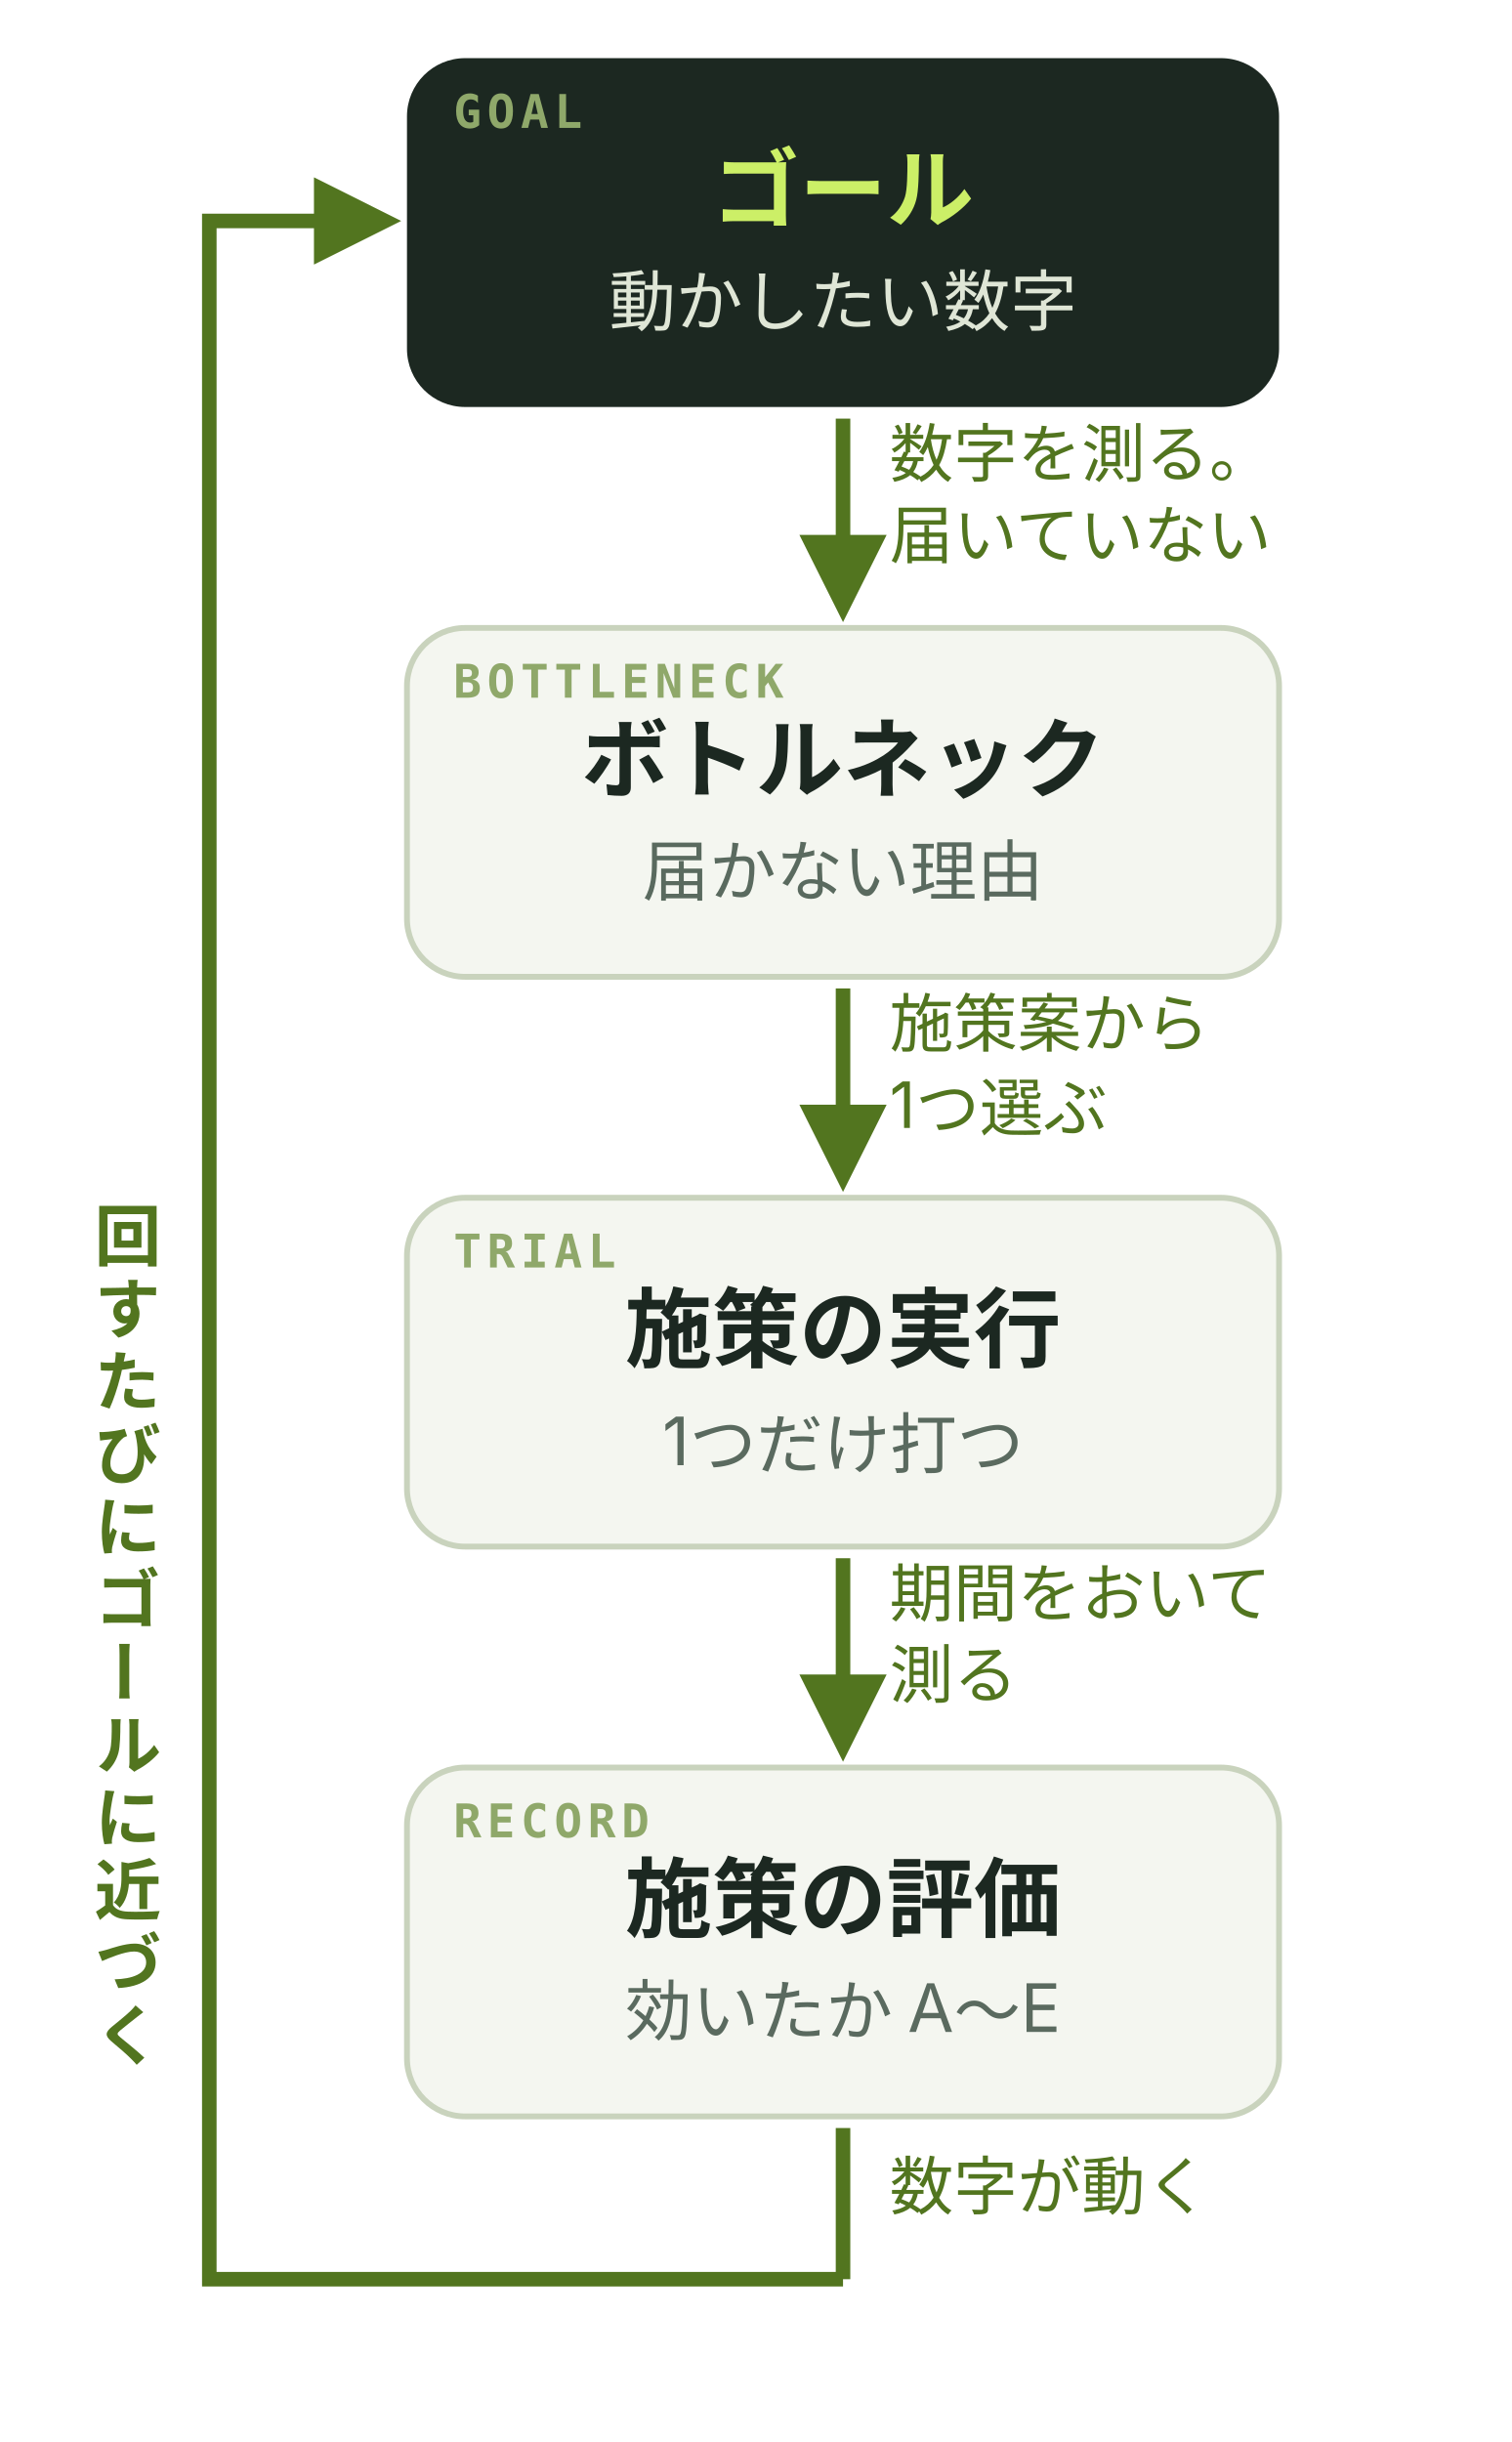
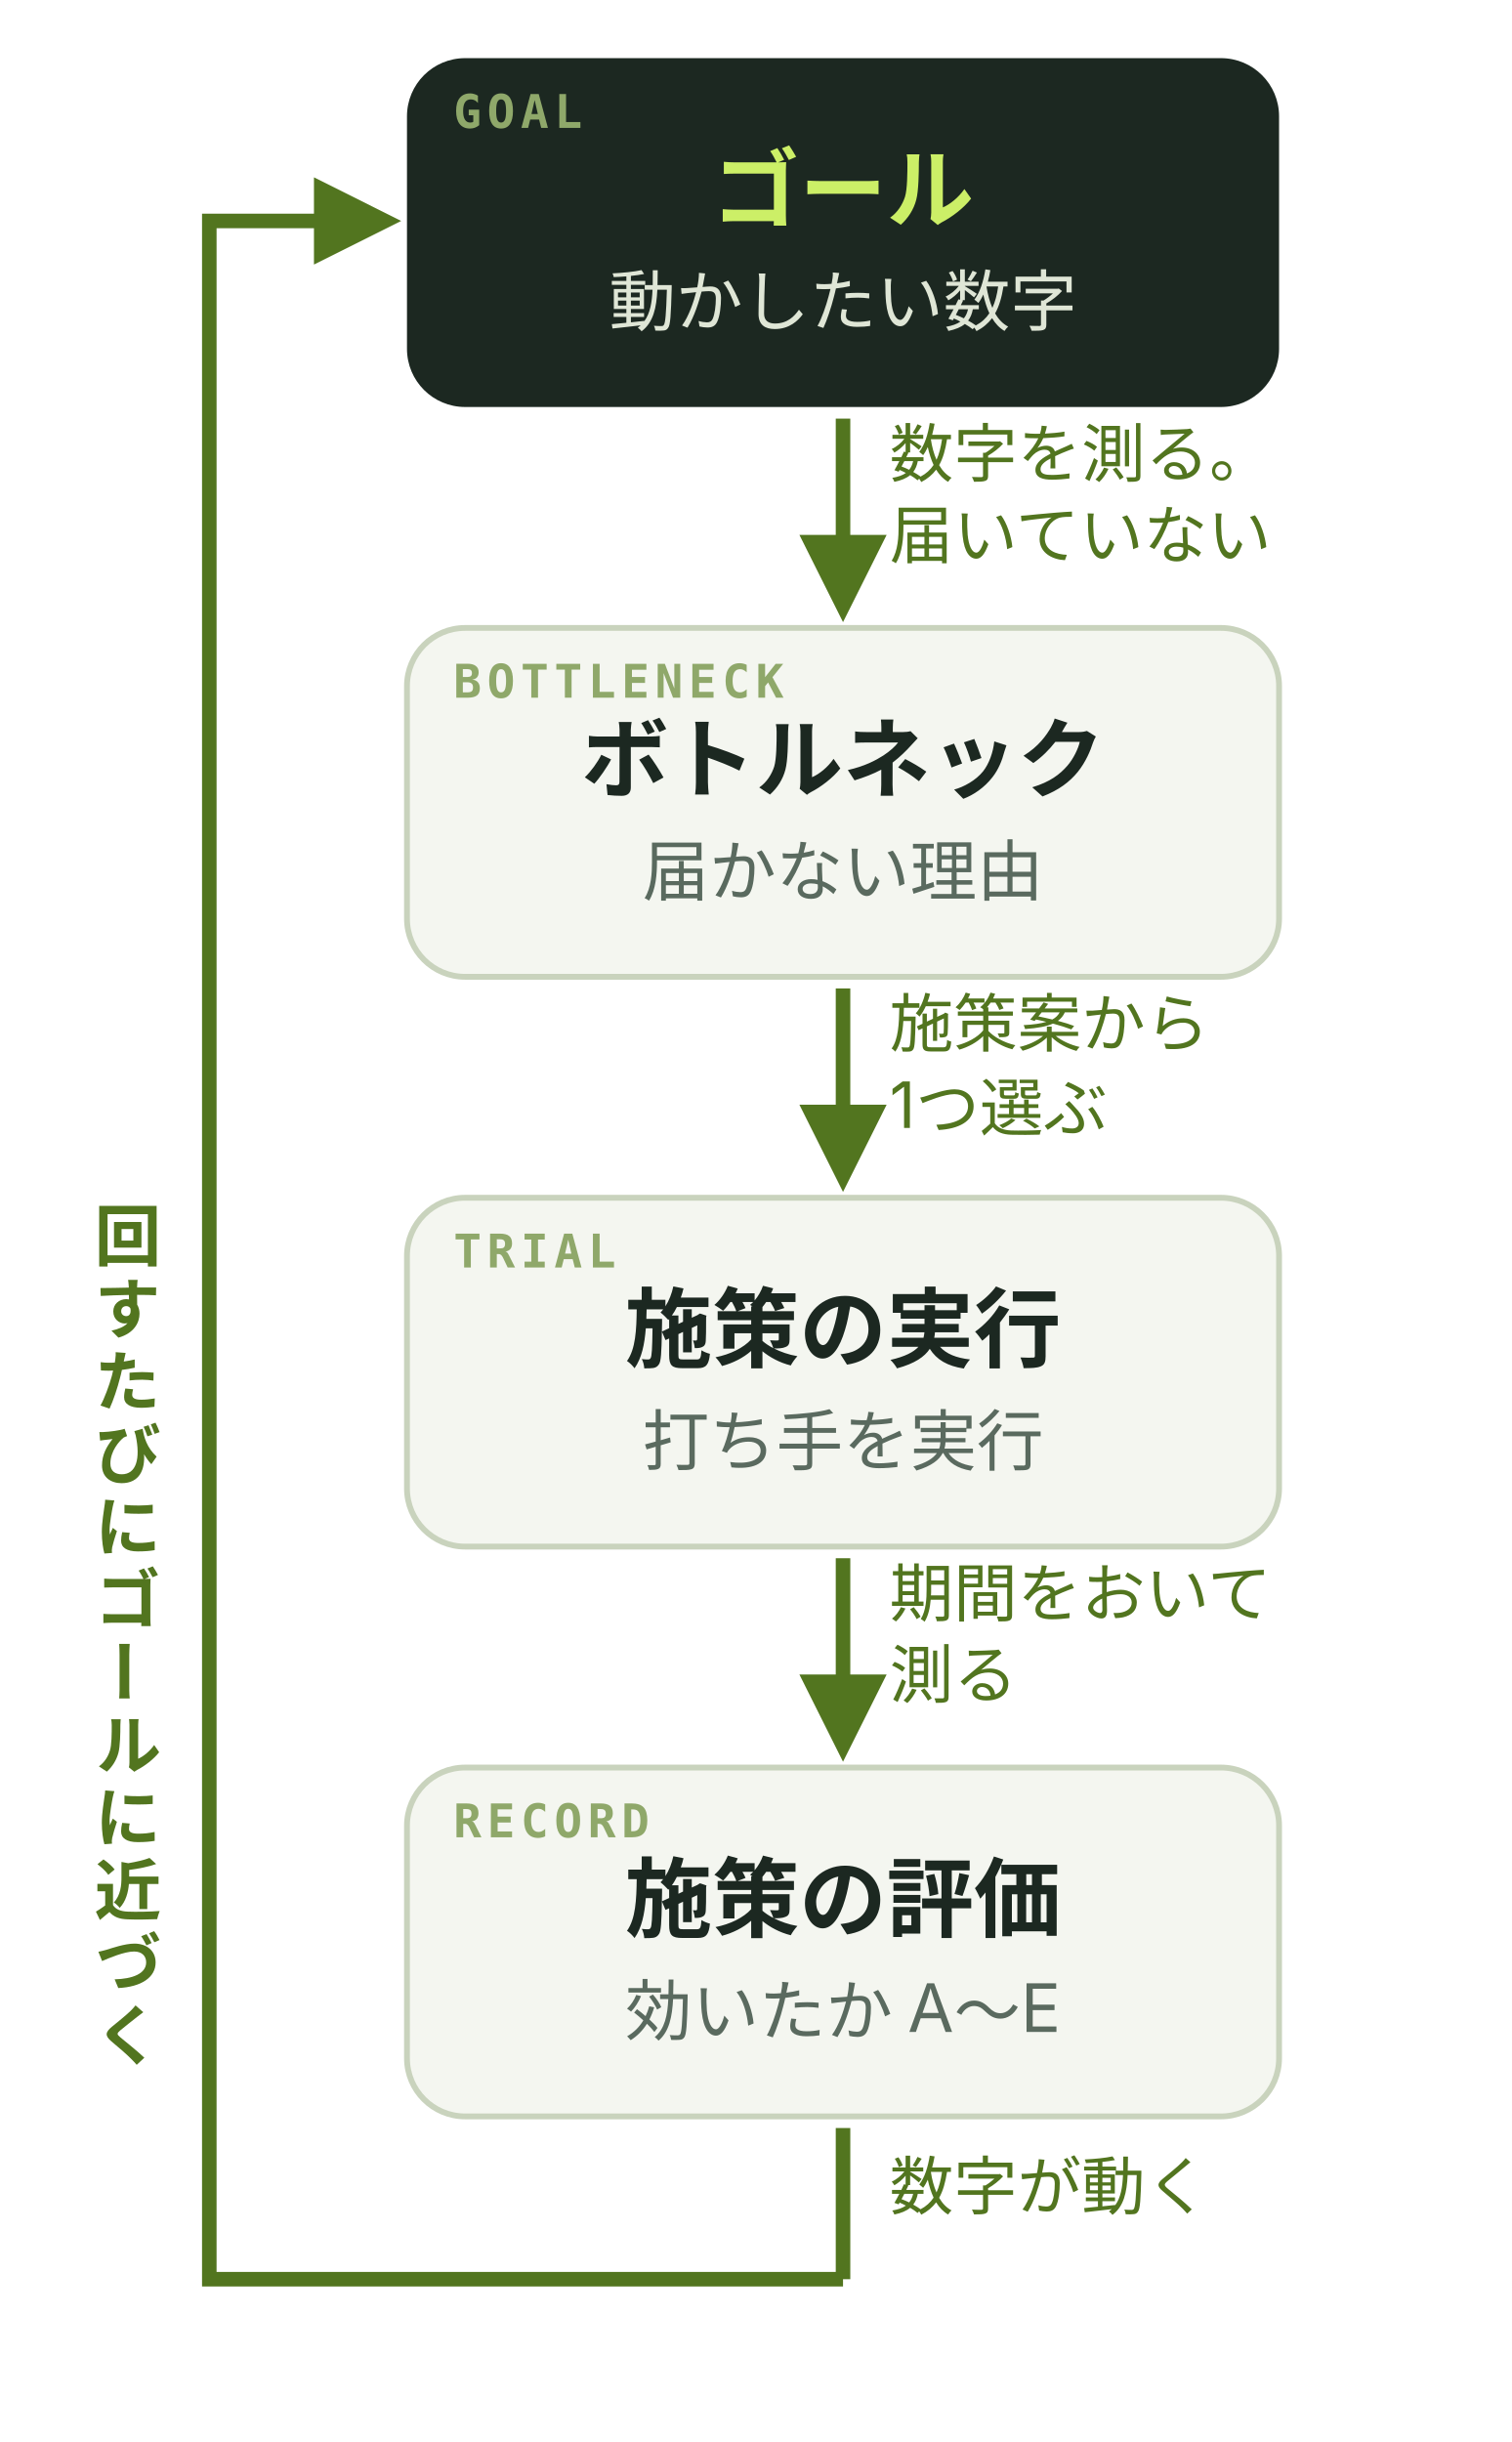
<svg xmlns="http://www.w3.org/2000/svg" class="howto-fig" viewBox="0 0 260 420" role="img" aria-label="ゴール → 数字を測る → ボトルネック → 施策案から1つ選ぶ → 施策 → 期間をおいて測る → 評価 → 数字が動く → ゴールへ戻る。回すたびにゴールに近づく">
  <defs>
    <marker id="hw-ah" viewBox="0 0 10 10" refX="8" refY="5" markerWidth="6" markerHeight="6" orient="auto-start-reverse">
      <path d="M0 0L10 5L0 10z" fill="#52751f" />
    </marker>
  </defs>
  <g font-family="-apple-system,BlinkMacSystemFont,'Hiragino Sans',sans-serif">
    <rect x="70" y="10" width="150" height="60" rx="10" fill="#1c2821" />
    <text x="78" y="22" font-size="8" font-weight="700" fill="#8fa86a" letter-spacing=".12em" font-family="ui-monospace,monospace">GOAL</text>
    <text x="145" y="38" text-anchor="middle" font-size="15" font-weight="700" fill="#ccef67">ゴール</text>
    <text x="145" y="56" text-anchor="middle" font-size="11.5" fill="#dfe6d6">動かしたい数字</text>
    <path d="M145 72 L145 104" stroke="#52751f" stroke-width="2.5" marker-end="url(#hw-ah)" />
    <text x="153" y="82" font-size="11" fill="#52751f">数字を測る。</text>
    <text x="153" y="96" font-size="11" fill="#52751f">届いていない</text>
    <rect x="70" y="108" width="150" height="60" rx="10" fill="#f4f6f0" stroke="#c9d3bd" />
    <text x="78" y="120" font-size="8" font-weight="700" fill="#8fa86a" letter-spacing=".12em" font-family="ui-monospace,monospace">BOTTLENECK</text>
    <text x="145" y="136" text-anchor="middle" font-size="15" font-weight="700" fill="#1c2821">ボトルネック</text>
    <text x="145" y="154" text-anchor="middle" font-size="11.5" fill="#5a6a5f">届かない理由</text>
    <path d="M145 170 L145 202" stroke="#52751f" stroke-width="2.5" marker-end="url(#hw-ah)" />
    <text x="153" y="180" font-size="11" fill="#52751f">施策案から</text>
    <text x="153" y="194" font-size="11" fill="#52751f">1つ選ぶ</text>
    <rect x="70" y="206" width="150" height="60" rx="10" fill="#f4f6f0" stroke="#c9d3bd" />
    <text x="78" y="218" font-size="8" font-weight="700" fill="#8fa86a" letter-spacing=".12em" font-family="ui-monospace,monospace">TRIAL</text>
    <text x="145" y="234" text-anchor="middle" font-size="15" font-weight="700" fill="#1c2821">施策の実行</text>
-     <text x="145" y="252" text-anchor="middle" font-size="11.5" fill="#5a6a5f">1つだけ打つ</text>
+     <text x="145" y="252" text-anchor="middle" font-size="11.5" fill="#5a6a5f">打ち手を実行</text>
    <path d="M145 268 L145 300" stroke="#52751f" stroke-width="2.5" marker-end="url(#hw-ah)" />
    <text x="153" y="278" font-size="11" fill="#52751f">期間をおいて</text>
    <text x="153" y="292" font-size="11" fill="#52751f">測る</text>
    <rect x="70" y="304" width="150" height="60" rx="10" fill="#f4f6f0" stroke="#c9d3bd" />
    <text x="78" y="316" font-size="8" font-weight="700" fill="#8fa86a" letter-spacing=".12em" font-family="ui-monospace,monospace">RECORD</text>
    <text x="145" y="332" text-anchor="middle" font-size="15" font-weight="700" fill="#1c2821">施策の評価</text>
    <text x="145" y="350" text-anchor="middle" font-size="11.5" fill="#5a6a5f">効いたか A〜E</text>
    <path d="M145 366 L145 392" stroke="#52751f" stroke-width="2.5" />
    <text x="153" y="380" font-size="11" fill="#52751f">数字が動く</text>
    <path d="M145 392 L36 392 L36 38 L66 38" fill="none" stroke="#52751f" stroke-width="2.5" marker-end="url(#hw-ah)" />
    <text x="22" y="215" text-anchor="middle" font-size="11.5" font-weight="700" fill="#52751f" style="writing-mode:vertical-rl;text-orientation:upright" letter-spacing="1">回すたびにゴールに近づく</text>
  </g>
</svg>
